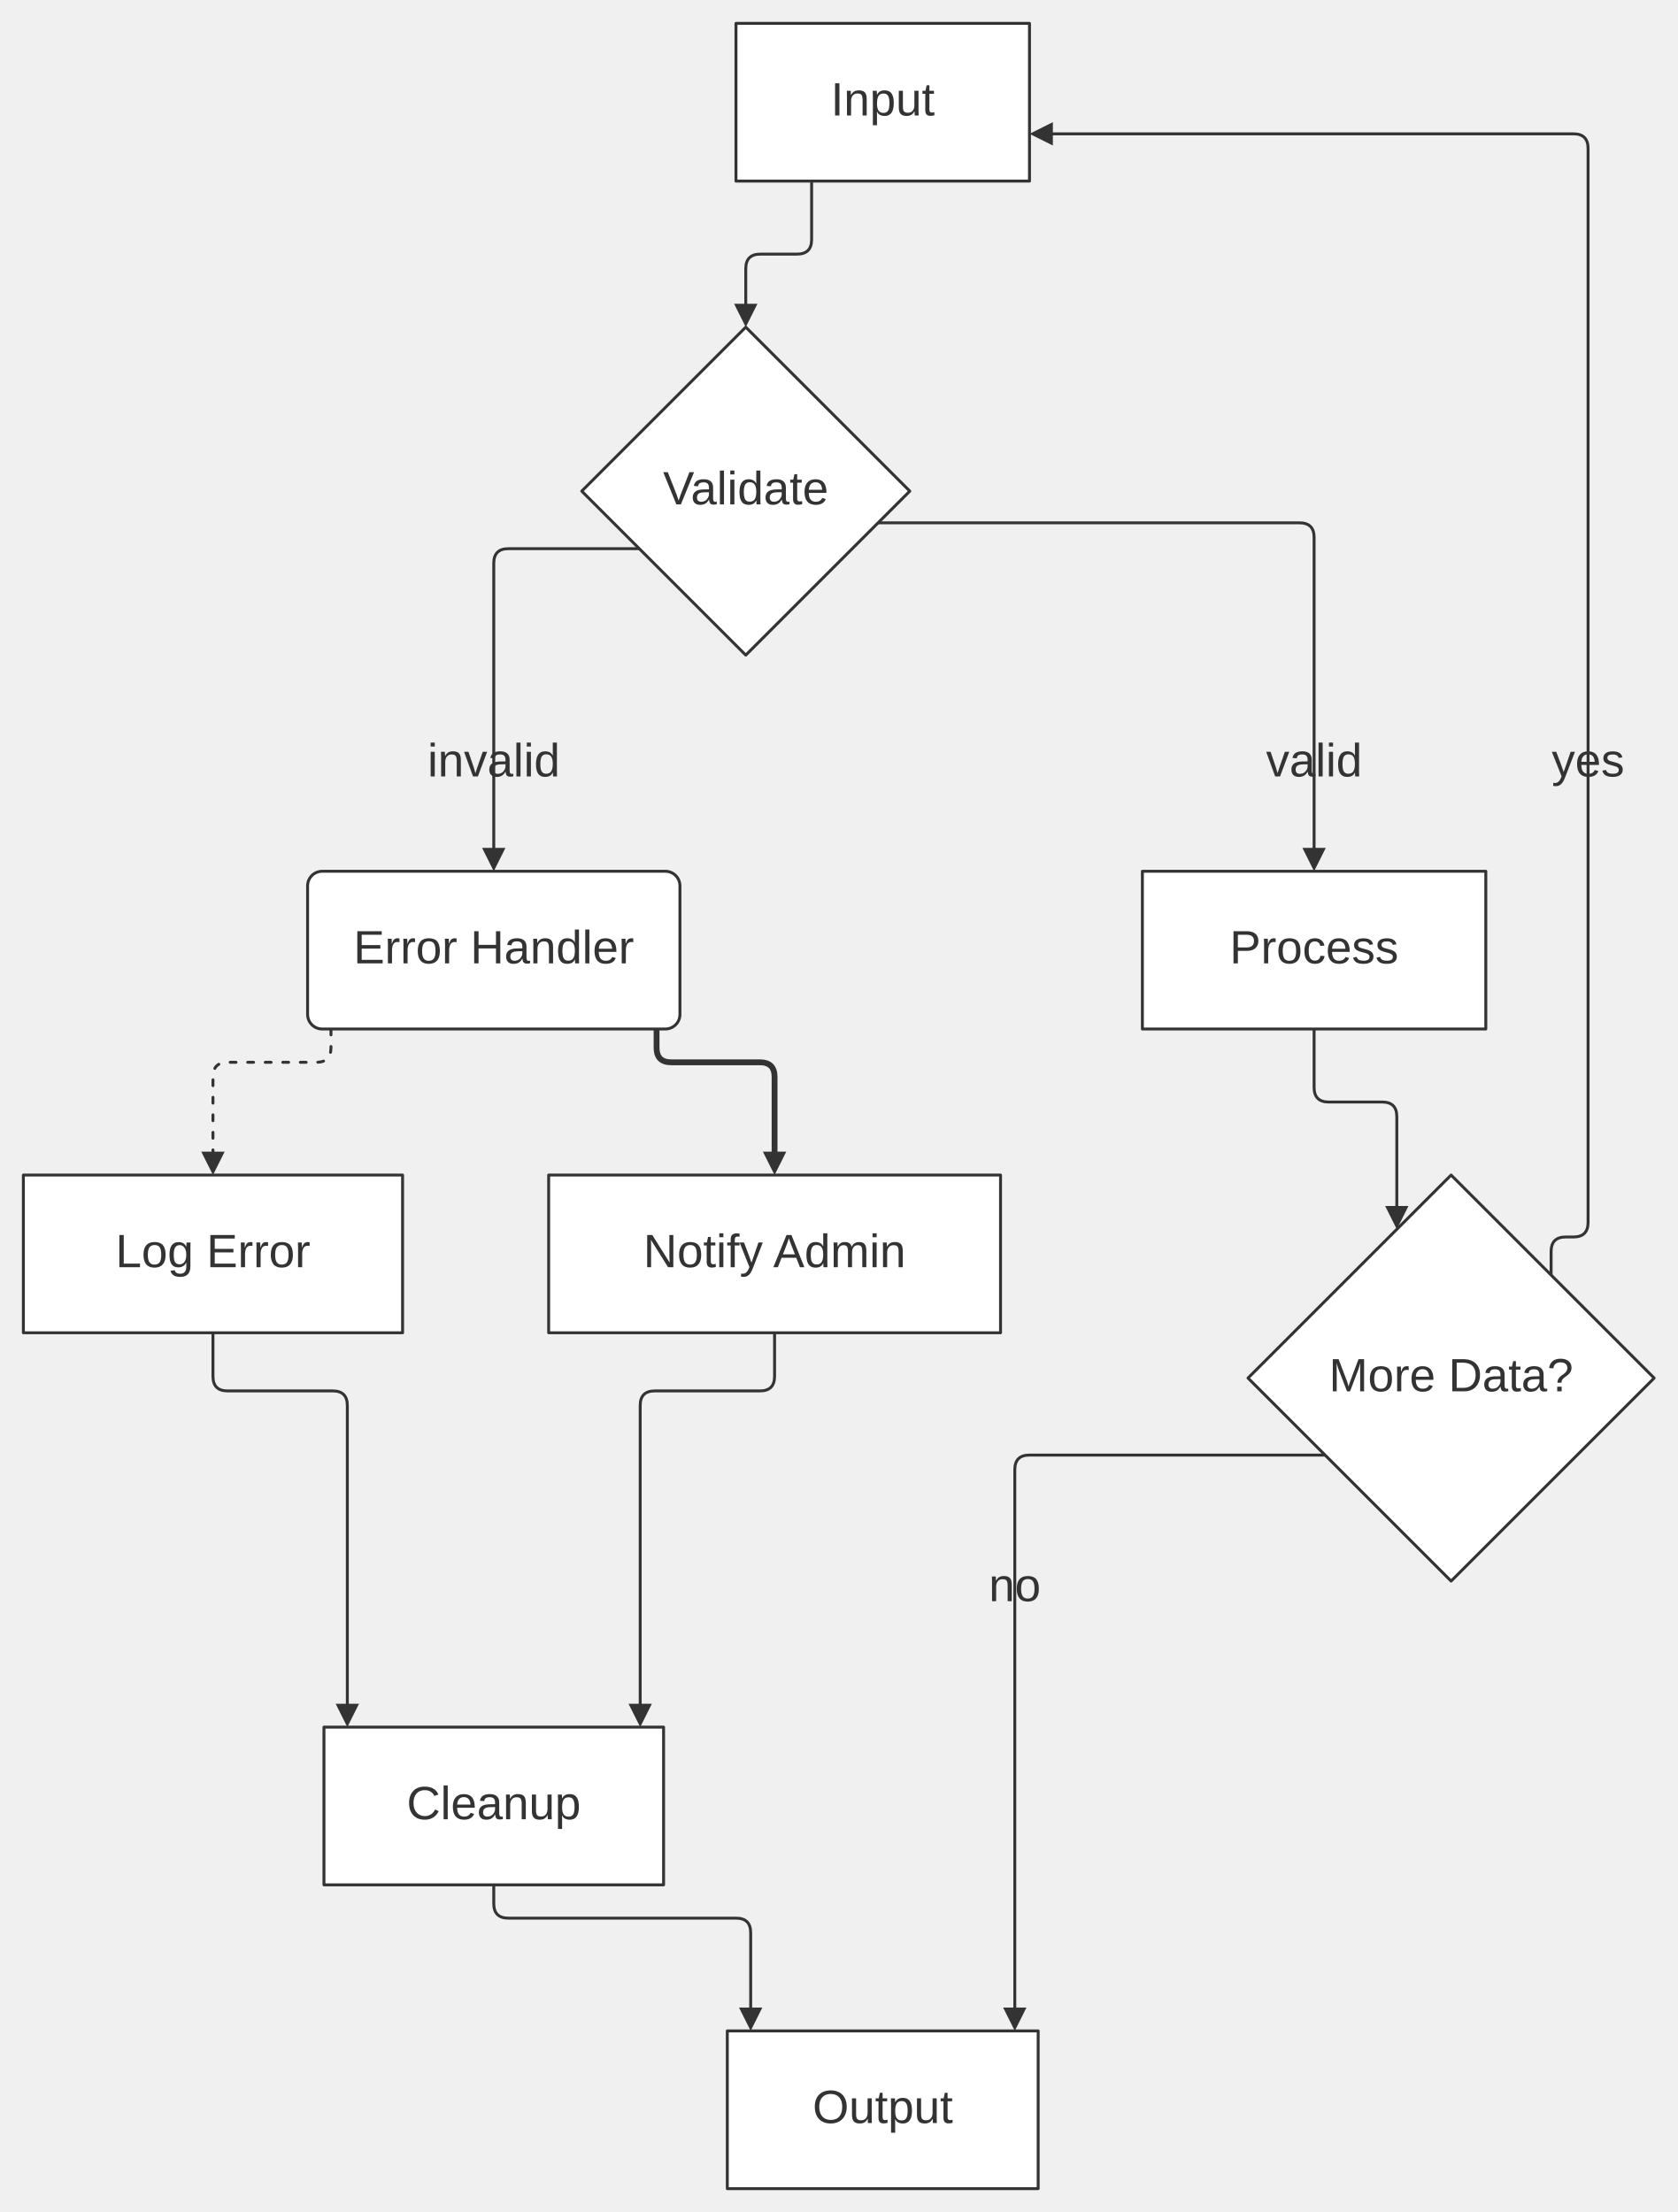
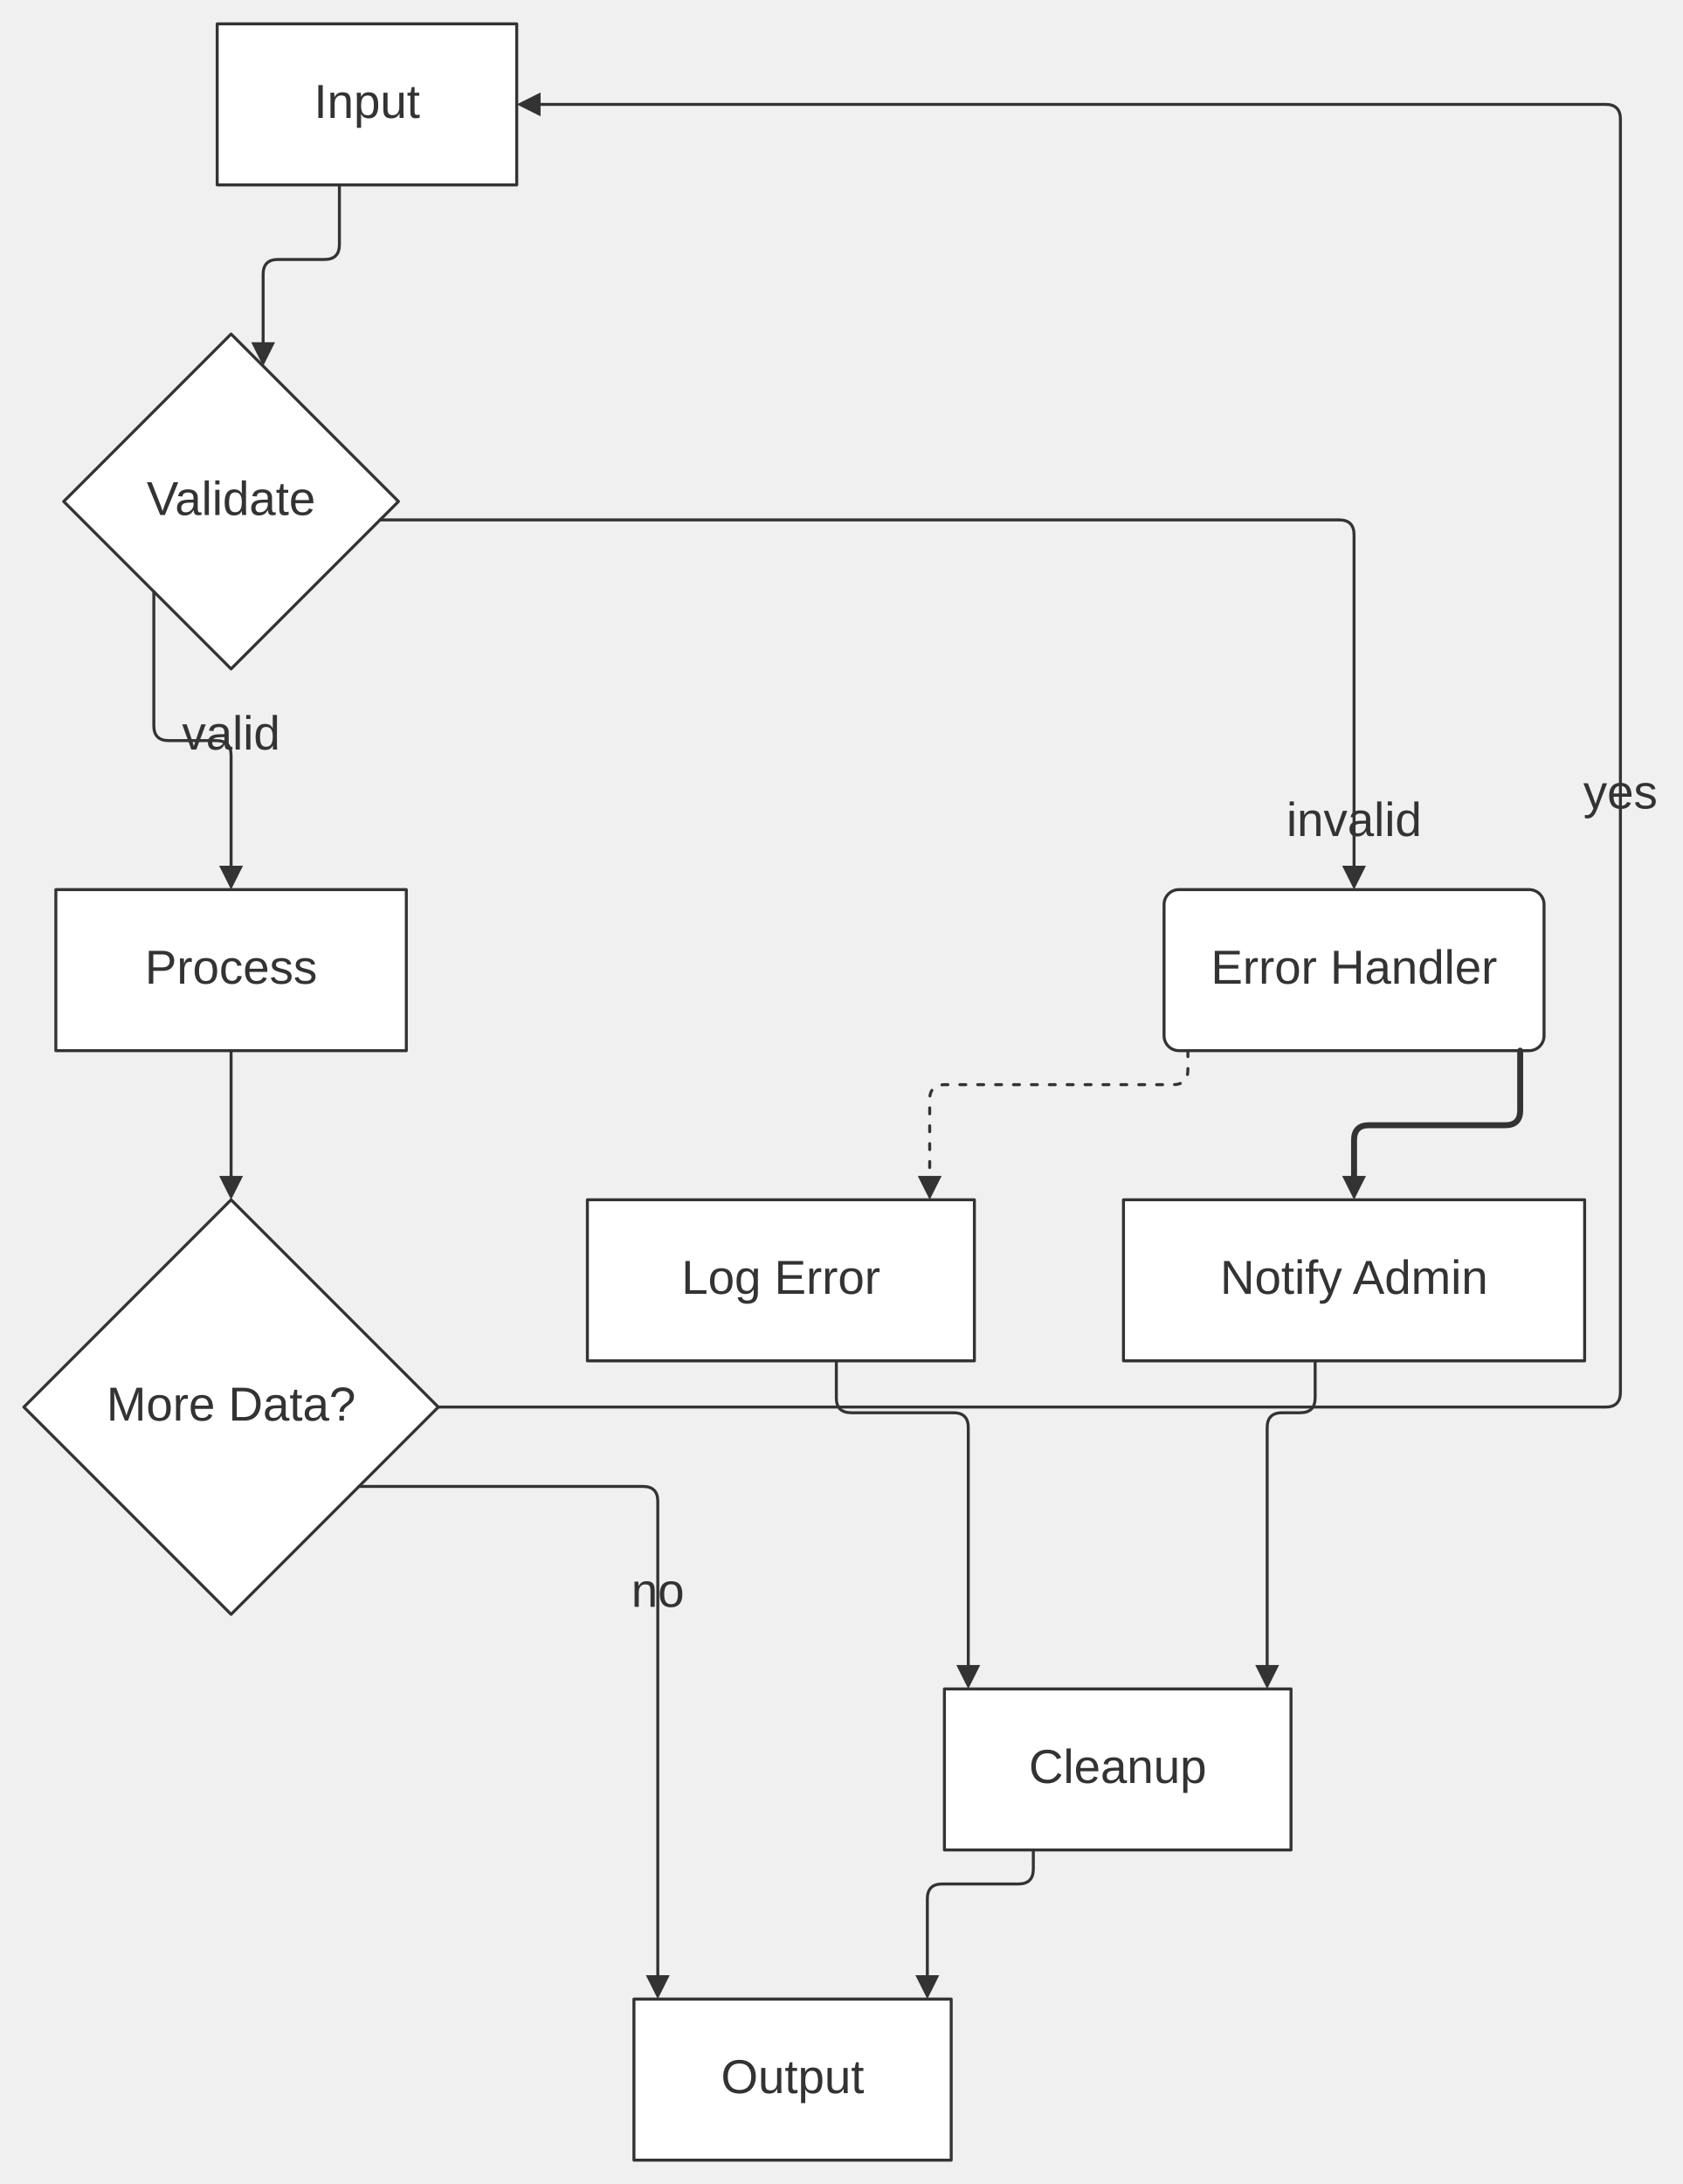
- <svg xmlns="http://www.w3.org/2000/svg" width="100%" viewBox="0 0 574.16 757.28" style="max-width: 574.16px; background-color: transparent;" font-family="&quot;trebuchet ms&quot;, verdana, arial, sans-serif" font-size="16.00">
+ <svg xmlns="http://www.w3.org/2000/svg" width="100%" viewBox="0 0 564.25 732.28" style="max-width: 564.25px; background-color: transparent;" font-family="&quot;trebuchet ms&quot;, verdana, arial, sans-serif" font-size="16.00">
  <defs>
    <marker id="arrowhead" viewBox="0 0 10.00 10.00" refX="5.00" refY="5.00" markerWidth="8.00" markerHeight="8.00" orient="auto-start-reverse" markerUnits="userSpaceOnUse">
      <path d="M 0 0 L 10.00 5.00 L 0 10.00 z" fill="#333" />
    </marker>
    <marker id="crosshead" viewBox="0 0 11.00 11.00" refX="12.00" refY="5.20" markerWidth="11.00" markerHeight="11.00" orient="auto-start-reverse" markerUnits="userSpaceOnUse">
      <path d="M 1,1 l 9,9 M 10,1 l -9,9" stroke="#333" stroke-width="2" />
    </marker>
    <marker id="circlehead" viewBox="0 0 10.00 10.00" refX="11.00" refY="5.00" markerWidth="11.00" markerHeight="11.00" orient="auto-start-reverse" markerUnits="userSpaceOnUse">
      <circle cx="5" cy="5" r="5" stroke="#333" stroke-width="1" fill="#333" />
    </marker>
    <marker id="open-arrowhead" viewBox="0 0 10.00 10.00" refX="5.00" refY="5.00" markerWidth="8.00" markerHeight="8.00" orient="auto-start-reverse" markerUnits="userSpaceOnUse">
      <polygon points="0,0 10.00,5.00 0,10.00" fill="white" stroke="#333" stroke-width="1" />
    </marker>
    <marker id="diamondhead" viewBox="0 0 12.00 12.00" refX="6.00" refY="6.00" markerWidth="12.00" markerHeight="12.00" orient="auto-start-reverse" markerUnits="userSpaceOnUse">
      <polygon points="0,6.00 6.00,0 12.00,6.00 6.00,12.00" fill="#333" />
    </marker>
    <marker id="open-diamondhead" viewBox="0 0 12.00 12.00" refX="6.00" refY="6.00" markerWidth="12.00" markerHeight="12.00" orient="auto-start-reverse" markerUnits="userSpaceOnUse">
      <polygon points="0,6.00 6.00,0 12.00,6.00 6.00,12.00" fill="white" stroke="#333" stroke-width="1" />
    </marker>
  </defs>
  <g transform="translate(0.00,0.00)">
+     <g class="nodes">
+       <rect x="72.84" y="8.00" width="100.46" height="54.00" fill="white" stroke="#333" stroke-width="1.00" stroke-linejoin="round" />
+       <text x="123.07" y="35.00" text-anchor="middle" dominant-baseline="middle" fill="#333">Input</text>
+       <polygon points="77.50,112.00 133.64,168.14 77.50,224.28 21.36,168.14" fill="white" stroke="#333" stroke-width="1.00" stroke-linejoin="round" />
+       <text x="77.50" y="168.14" text-anchor="middle" dominant-baseline="middle" fill="#333">Validate</text>
+       <rect x="18.73" y="298.28" width="117.54" height="54.00" fill="white" stroke="#333" stroke-width="1.00" stroke-linejoin="round" />
+       <text x="77.50" y="325.28" text-anchor="middle" dominant-baseline="middle" fill="#333">Process</text>
+       <rect x="390.40" y="298.28" width="127.44" height="54.00" rx="5.00" ry="5.00" fill="white" stroke="#333" stroke-width="1.00" stroke-linejoin="round" />
+       <text x="454.12" y="325.28" text-anchor="middle" dominant-baseline="middle" fill="#333">Error Handler</text>
+       <polygon points="77.50,402.28 147.00,471.78 77.50,541.28 8.00,471.78" fill="white" stroke="#333" stroke-width="1.00" stroke-linejoin="round" />
+       <text x="77.50" y="471.78" text-anchor="middle" dominant-baseline="middle" fill="#333">More Data?</text>
+       <rect x="212.61" y="670.28" width="106.40" height="54.00" fill="white" stroke="#333" stroke-width="1.00" stroke-linejoin="round" />
+       <text x="265.81" y="697.28" text-anchor="middle" dominant-baseline="middle" fill="#333">Output</text>
+       <rect x="197.00" y="402.28" width="129.79" height="54.00" fill="white" stroke="#333" stroke-width="1.00" stroke-linejoin="round" />
+       <text x="261.90" y="429.28" text-anchor="middle" dominant-baseline="middle" fill="#333">Log Error</text>
+       <rect x="376.79" y="402.28" width="154.66" height="54.00" fill="white" stroke="#333" stroke-width="1.00" stroke-linejoin="round" />
+       <text x="454.12" y="429.28" text-anchor="middle" dominant-baseline="middle" fill="#333">Notify Admin</text>
+       <rect x="316.74" y="566.28" width="116.24" height="54.00" fill="white" stroke="#333" stroke-width="1.00" stroke-linejoin="round" />
+       <text x="374.86" y="593.28" text-anchor="middle" dominant-baseline="middle" fill="#333">Cleanup</text>
+     </g>
    <g class="edgePaths">
-       <path d="M277.79,62.00 L277.79,82.00 Q277.79,87.00 272.79,87.00 L260.25,87.00 Q255.25,87.00 255.25,92.00 L255.25,108.00" stroke="#333" stroke-width="1.00" fill="none" stroke-linecap="round" stroke-linejoin="round" marker-end="url(#arrowhead)" />
-       <path d="M300.53,178.99 L444.77,178.99 Q449.77,178.99 449.77,183.99 L449.77,294.28" stroke="#333" stroke-width="1.00" fill="none" stroke-linecap="round" stroke-linejoin="round" marker-end="url(#arrowhead)" />
-       <path d="M218.80,187.84 L174.00,187.84 Q169.00,187.84 169.00,192.84 L169.00,294.28" stroke="#333" stroke-width="1.00" fill="none" stroke-linecap="round" stroke-linejoin="round" marker-end="url(#arrowhead)" />
-       <path d="M449.77,352.28 L449.77,372.28 Q449.77,377.28 454.77,377.28 L473.08,377.28 Q478.08,377.28 478.08,382.28 L478.08,416.86" stroke="#333" stroke-width="1.00" fill="none" stroke-linecap="round" stroke-linejoin="round" marker-end="url(#arrowhead)" />
-       <path d="M530.89,436.51 L530.89,428.48 Q530.89,423.48 535.89,423.48 L538.54,423.48 Q543.54,423.48 543.54,418.48 L543.54,50.82 Q543.54,45.82 538.54,45.82 L356.36,45.82" stroke="#333" stroke-width="1.00" fill="none" stroke-linecap="round" stroke-linejoin="round" marker-end="url(#arrowhead)" />
-       <path d="M113.28,352.28 L113.28,358.68 Q113.28,363.68 108.28,363.68 L77.89,363.68 Q72.89,363.68 72.89,368.68 L72.89,398.28" stroke="#333" stroke-width="1.00" fill="none" stroke-linecap="round" stroke-linejoin="round" stroke-dasharray="2.00,4.00" marker-end="url(#arrowhead)" />
-       <path d="M224.72,352.28 L224.72,358.68 Q224.72,363.68 229.72,363.68 L260.11,363.68 Q265.11,363.68 265.11,368.68 L265.11,398.28" stroke="#333" stroke-width="2.00" fill="none" stroke-linecap="round" stroke-linejoin="round" marker-end="url(#arrowhead)" />
-       <path d="M72.89,456.28 L72.89,471.18 Q72.89,476.18 77.89,476.18 L113.88,476.18 Q118.88,476.18 118.88,481.18 L118.88,587.28" stroke="#333" stroke-width="1.00" fill="none" stroke-linecap="round" stroke-linejoin="round" marker-end="url(#arrowhead)" />
-       <path d="M265.11,456.28 L265.11,471.18 Q265.11,476.18 260.11,476.18 L224.12,476.18 Q219.12,476.18 219.12,481.18 L219.12,587.28" stroke="#333" stroke-width="1.00" fill="none" stroke-linecap="round" stroke-linejoin="round" marker-end="url(#arrowhead)" />
-       <path d="M169.00,645.28 L169.00,651.68 Q169.00,656.68 174.00,656.68 L251.93,656.68 Q256.93,656.68 256.93,661.68 L256.93,691.28" stroke="#333" stroke-width="1.00" fill="none" stroke-linecap="round" stroke-linejoin="round" marker-end="url(#arrowhead)" />
-       <path d="M453.53,498.15 L352.33,498.15 Q347.33,498.15 347.33,503.15 L347.33,691.28" stroke="#333" stroke-width="1.00" fill="none" stroke-linecap="round" stroke-linejoin="round" marker-end="url(#arrowhead)" />
+       <path d="M113.83,62.00 L113.83,82.00 Q113.83,87.00 108.83,87.00 L93.25,87.00 Q88.25,87.00 88.25,92.00 L88.25,118.75" stroke="#333" stroke-width="1.00" fill="none" stroke-linecap="round" stroke-linejoin="round" marker-end="url(#arrowhead)" />
+       <path d="M51.59,198.36 L51.59,243.32 Q51.59,248.32 56.59,248.32 L72.50,248.32 Q77.50,248.32 77.50,253.32 L77.50,294.28" stroke="#333" stroke-width="1.00" fill="none" stroke-linecap="round" stroke-linejoin="round" marker-end="url(#arrowhead)" />
+       <path d="M127.46,174.32 L449.12,174.32 Q454.12,174.32 454.12,179.32 L454.12,294.28" stroke="#333" stroke-width="1.00" fill="none" stroke-linecap="round" stroke-linejoin="round" marker-end="url(#arrowhead)" />
+       <path d="M77.50,352.28 L77.50,398.28" stroke="#333" stroke-width="1.00" fill="none" stroke-linecap="round" stroke-linejoin="round" marker-end="url(#arrowhead)" />
+       <path d="M147.00,471.78 L538.45,471.78 Q543.45,471.78 543.45,466.78 L543.45,40.00 Q543.45,35.00 538.45,35.00 L177.30,35.00" stroke="#333" stroke-width="1.00" fill="none" stroke-linecap="round" stroke-linejoin="round" marker-end="url(#arrowhead)" />
+       <path d="M398.40,352.28 L398.40,358.68 Q398.40,363.68 393.40,363.68 L316.80,363.68 Q311.80,363.68 311.80,368.68 L311.80,398.28" stroke="#333" stroke-width="1.00" fill="none" stroke-linecap="round" stroke-linejoin="round" stroke-dasharray="2.00,4.00" marker-end="url(#arrowhead)" />
+       <path d="M509.84,352.28 L509.84,372.28 Q509.84,377.28 504.84,377.28 L459.12,377.28 Q454.12,377.28 454.12,382.28 L454.12,398.28" stroke="#333" stroke-width="2.00" fill="none" stroke-linecap="round" stroke-linejoin="round" marker-end="url(#arrowhead)" />
+       <path d="M280.49,456.28 L280.49,468.68 Q280.49,473.68 285.49,473.68 L319.74,473.68 Q324.74,473.68 324.74,478.68 L324.74,562.28" stroke="#333" stroke-width="1.00" fill="none" stroke-linecap="round" stroke-linejoin="round" marker-end="url(#arrowhead)" />
+       <path d="M441.07,456.28 L441.07,468.68 Q441.07,473.68 436.07,473.68 L429.98,473.68 Q424.98,473.68 424.98,478.68 L424.98,562.28" stroke="#333" stroke-width="1.00" fill="none" stroke-linecap="round" stroke-linejoin="round" marker-end="url(#arrowhead)" />
+       <path d="M346.55,620.28 L346.55,626.68 Q346.55,631.68 341.55,631.68 L316.01,631.68 Q311.01,631.68 311.01,636.68 L311.01,666.28" stroke="#333" stroke-width="1.00" fill="none" stroke-linecap="round" stroke-linejoin="round" marker-end="url(#arrowhead)" />
+       <path d="M120.39,498.39 L215.61,498.39 Q220.61,498.39 220.61,503.39 L220.61,666.28" stroke="#333" stroke-width="1.00" fill="none" stroke-linecap="round" stroke-linejoin="round" marker-end="url(#arrowhead)" />
    </g>
    <g class="edgeLabels">
-       <text x="449.77" y="261.28" text-anchor="middle" dominant-baseline="middle" fill="#333">valid</text>
-       <text x="169.00" y="261.28" text-anchor="middle" dominant-baseline="middle" fill="#333">invalid</text>
-       <text x="543.54" y="261.28" text-anchor="middle" dominant-baseline="middle" fill="#333">yes</text>
-       <text x="347.33" y="543.62" text-anchor="middle" dominant-baseline="middle" fill="#333">no</text>
-     </g>
-     <g class="nodes">
-       <rect x="251.90" y="8.00" width="100.46" height="54.00" fill="white" stroke="#333" stroke-width="1.00" stroke-linejoin="round" />
-       <text x="302.13" y="35.00" text-anchor="middle" dominant-baseline="middle" fill="#333">Input</text>
-       <polygon points="255.25,112.00 311.39,168.14 255.25,224.28 199.11,168.14" fill="white" stroke="#333" stroke-width="1.00" stroke-linejoin="round" />
-       <text x="255.25" y="168.14" text-anchor="middle" dominant-baseline="middle" fill="#333">Validate</text>
-       <rect x="391.00" y="298.28" width="117.54" height="54.00" fill="white" stroke="#333" stroke-width="1.00" stroke-linejoin="round" />
-       <text x="449.77" y="325.28" text-anchor="middle" dominant-baseline="middle" fill="#333">Process</text>
-       <rect x="105.28" y="298.28" width="127.44" height="54.00" rx="5.00" ry="5.00" fill="white" stroke="#333" stroke-width="1.00" stroke-linejoin="round" />
-       <text x="169.00" y="325.28" text-anchor="middle" dominant-baseline="middle" fill="#333">Error Handler</text>
-       <polygon points="496.66,402.28 566.16,471.78 496.66,541.28 427.15,471.78" fill="white" stroke="#333" stroke-width="1.00" stroke-linejoin="round" />
-       <text x="496.66" y="471.78" text-anchor="middle" dominant-baseline="middle" fill="#333">More Data?</text>
-       <rect x="248.93" y="695.28" width="106.40" height="54.00" fill="white" stroke="#333" stroke-width="1.00" stroke-linejoin="round" />
-       <text x="302.13" y="722.28" text-anchor="middle" dominant-baseline="middle" fill="#333">Output</text>
-       <rect x="8.00" y="402.28" width="129.79" height="54.00" fill="white" stroke="#333" stroke-width="1.00" stroke-linejoin="round" />
-       <text x="72.89" y="429.28" text-anchor="middle" dominant-baseline="middle" fill="#333">Log Error</text>
-       <rect x="187.79" y="402.28" width="154.66" height="54.00" fill="white" stroke="#333" stroke-width="1.00" stroke-linejoin="round" />
-       <text x="265.11" y="429.28" text-anchor="middle" dominant-baseline="middle" fill="#333">Notify Admin</text>
-       <rect x="110.88" y="591.28" width="116.24" height="54.00" fill="white" stroke="#333" stroke-width="1.00" stroke-linejoin="round" />
-       <text x="169.00" y="618.28" text-anchor="middle" dominant-baseline="middle" fill="#333">Cleanup</text>
+       <text x="77.50" y="246.78" text-anchor="middle" dominant-baseline="middle" fill="#333">valid</text>
+       <text x="454.12" y="275.78" text-anchor="middle" dominant-baseline="middle" fill="#333">invalid</text>
+       <text x="543.45" y="266.54" text-anchor="middle" dominant-baseline="middle" fill="#333">yes</text>
+       <text x="220.61" y="534.23" text-anchor="middle" dominant-baseline="middle" fill="#333">no</text>
    </g>
  </g>
</svg>
